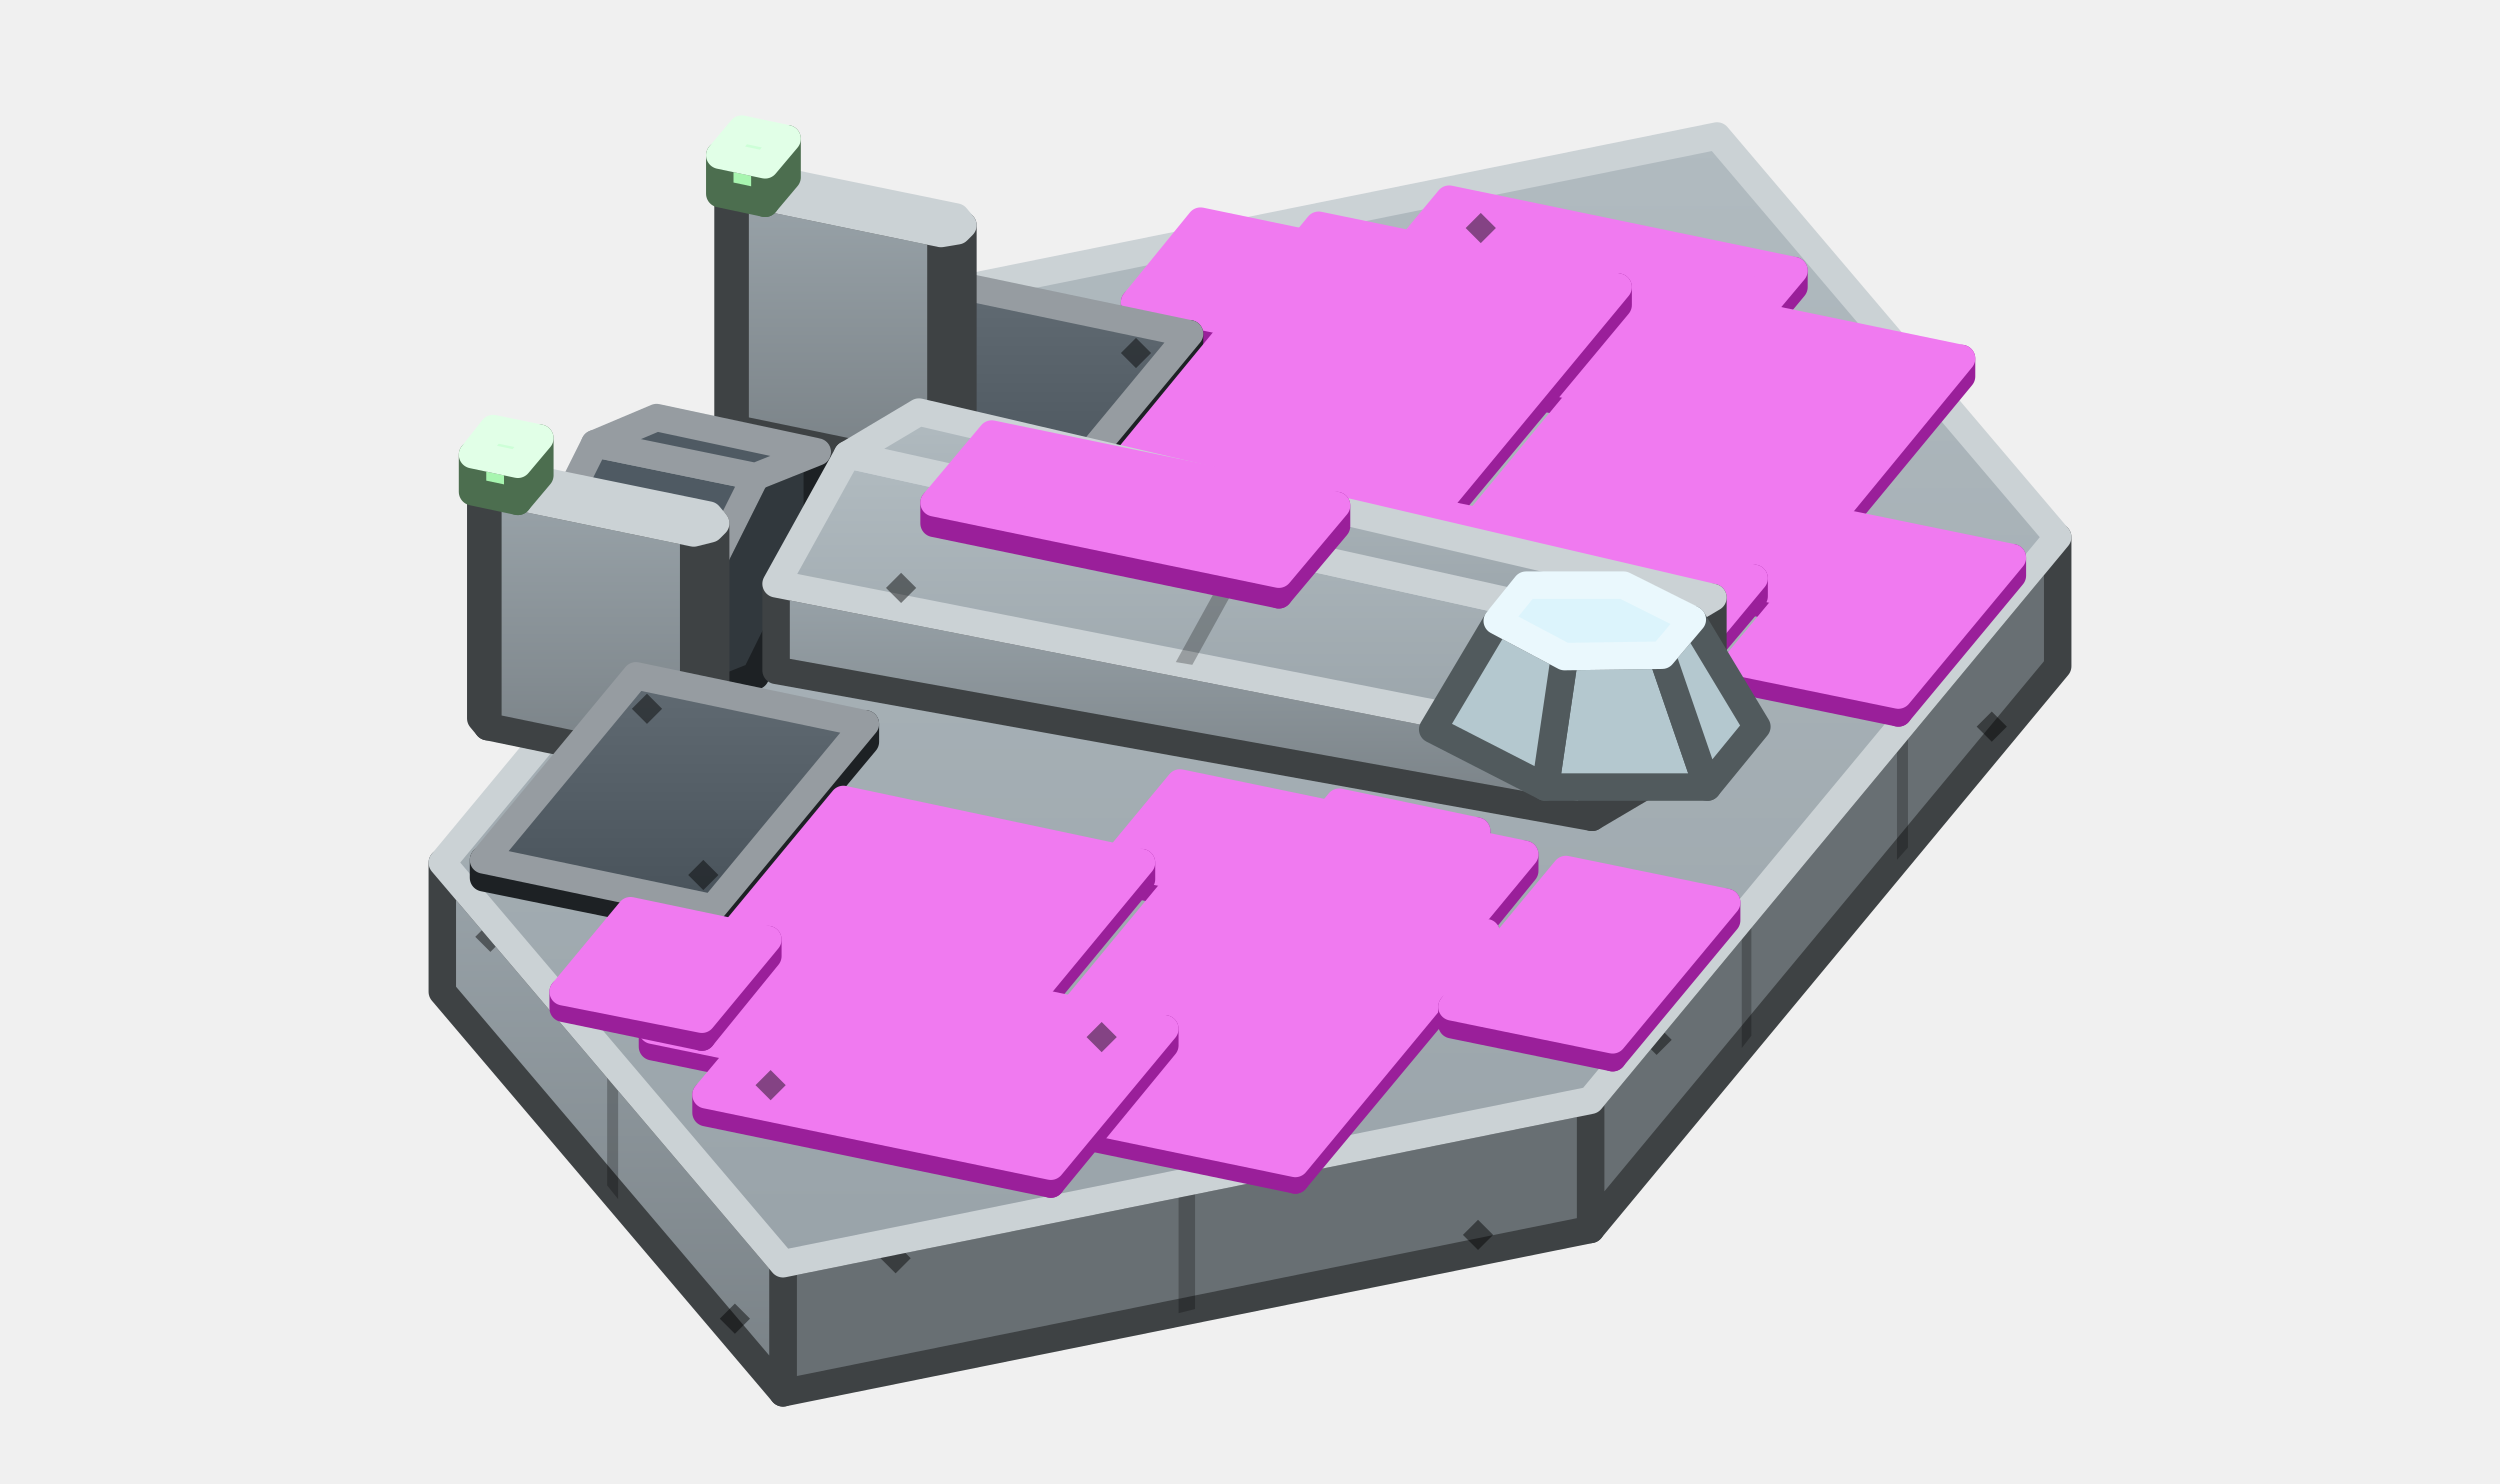
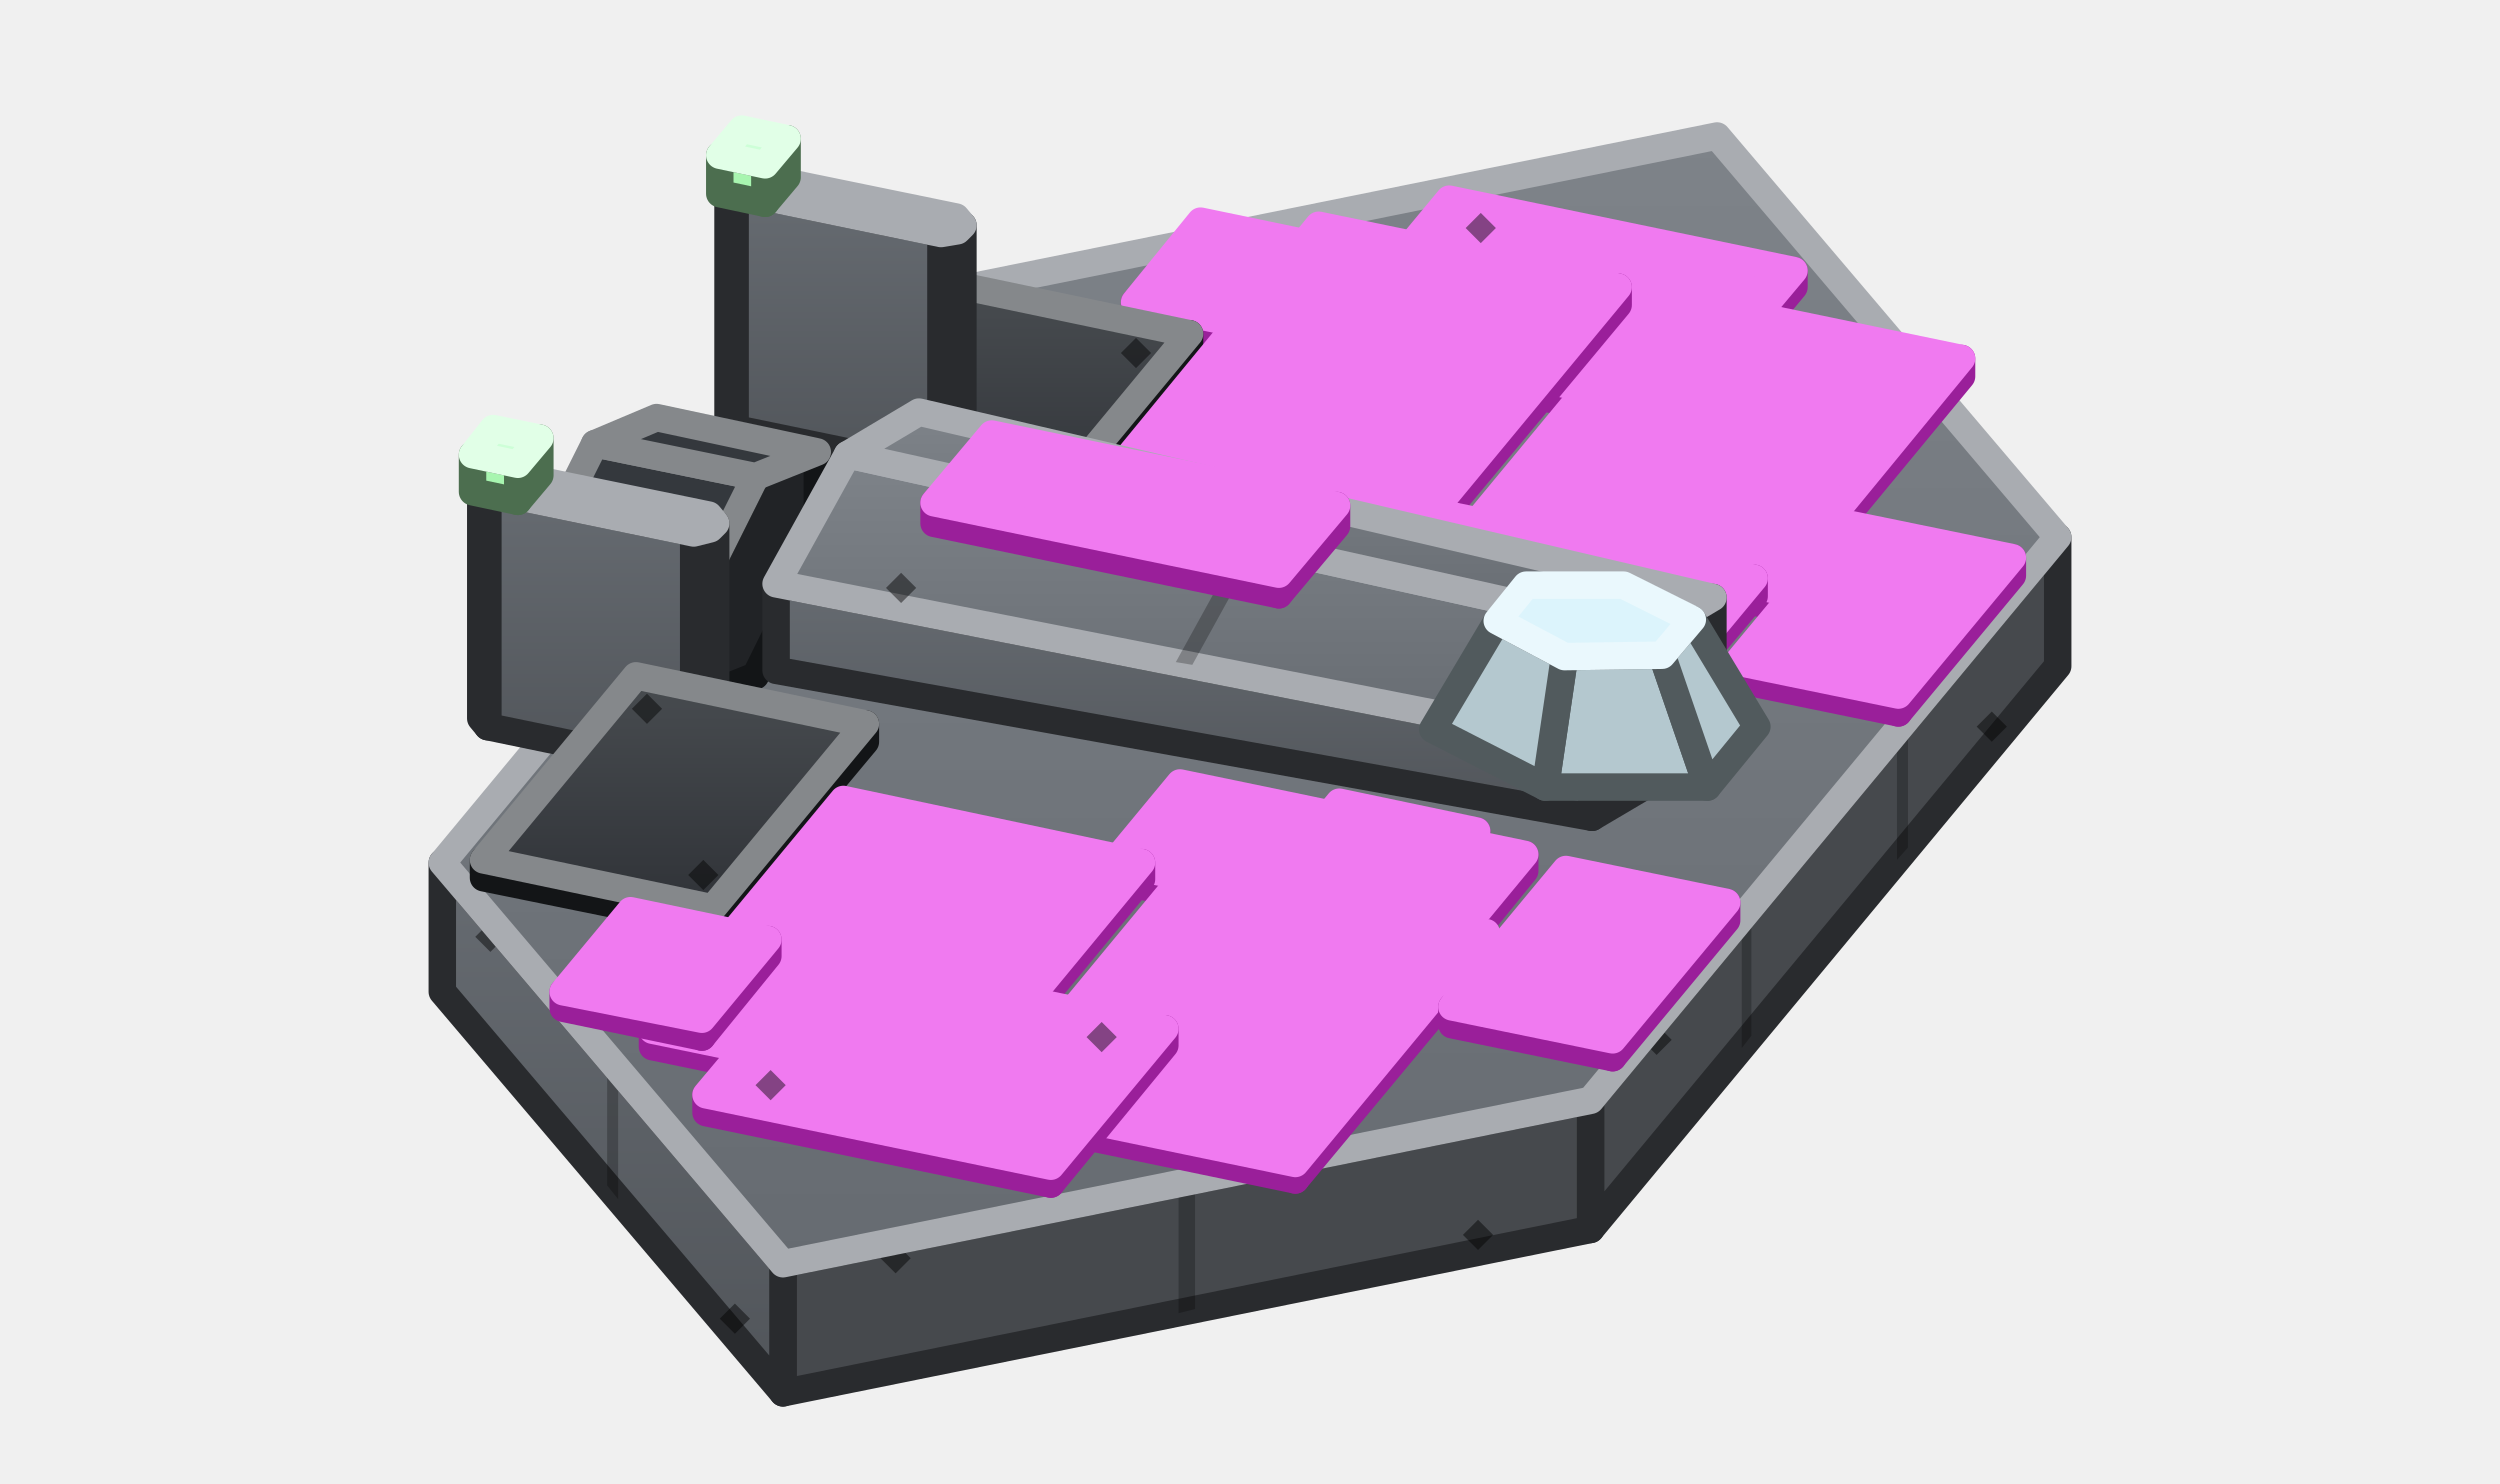
<svg xmlns="http://www.w3.org/2000/svg" width="182" height="108" viewBox="0 0 182 108">
  <defs>
    <linearGradient id="s0" x1="0" y1="0" x2="0" y2="1">
-       <stop offset="0" stop-color="#99A3A9" />
-       <stop offset="1" stop-color="#798186" />
+       <stop offset="0" stop-color="#666B71" />
+       <stop offset="1" stop-color="#51555A" />
    </linearGradient>
    <linearGradient id="s1" x1="0" y1="0" x2="0" y2="1">
-       <stop offset="0" stop-color="#B1BBC0" />
-       <stop offset="1" stop-color="#99A3A9" />
+       <stop offset="0" stop-color="#7E8389" />
+       <stop offset="1" stop-color="#666B71" />
    </linearGradient>
    <linearGradient id="s2" x1="0" y1="0" x2="0" y2="1">
-       <stop offset="0" stop-color="#616B73" />
-       <stop offset="1" stop-color="#48525A" />
+       <stop offset="0" stop-color="#484C50" />
+       <stop offset="1" stop-color="#303338" />
    </linearGradient>
    <linearGradient id="s3" x1="0" y1="0" x2="0" y2="1">
      <stop offset="0" stop-color="#FFFFFF" />
      <stop offset="1" stop-color="#EAEDEE" />
    </linearGradient>
  </defs>
  <g stroke-width="2" stroke-linejoin="round">
-     <polygon points="115.8,89.5 57,101.4 57,92 115.8,80.1" fill="#686F73" stroke="#3E4244" />
+     <polygon points="115.8,89.5 57,101.4 57,92 115.8,80.1" fill="#46494D" stroke="#292B2E" />
    <polygon points="87,95.3 85.8,95.6 85.8,86.2 87,85.9" fill="#000000" fill-opacity="0.25" />
    <polygon points="106.5,89.9 107.6,88.8 108.7,89.9 107.6,91" fill="#000000" fill-opacity="0.45" />
    <polygon points="64.1,91.6 65.2,90.5 66.3,91.6 65.2,92.7" fill="#000000" fill-opacity="0.45" />
-     <polygon points="57,101.4 32.2,72.2 32.2,62.8 57,92" fill="url(#s0)" stroke="#3E4244" />
+     <polygon points="57,101.4 32.2,72.2 32.2,62.8 57,92" fill="url(#s0)" stroke="#292B2E" />
    <polygon points="45,87.3 44.2,86.3 44.2,76.9 45,77.8" fill="#000000" fill-opacity="0.25" />
    <polygon points="52.4,96 53.5,94.9 54.6,96 53.5,97.1" fill="#000000" fill-opacity="0.45" />
    <polygon points="34.6,68.2 35.7,67.1 36.8,68.2 35.7,69.3" fill="#000000" fill-opacity="0.45" />
-     <polygon points="149.8,48.5 115.8,89.5 115.8,80.1 149.8,39.1" fill="#686F73" stroke="#3E4244" />
+     <polygon points="149.8,48.5 115.8,89.5 115.8,80.1 149.8,39.1" fill="#46494D" stroke="#292B2E" />
    <polygon points="138.9,61.7 138.1,62.6 138.1,53.2 138.9,52.3" fill="#000000" fill-opacity="0.25" />
    <polygon points="127.5,75.4 126.8,76.3 126.8,66.9 127.5,66" fill="#000000" fill-opacity="0.25" />
    <polygon points="143.9,52.9 145,51.8 146.1,52.9 145,54" fill="#000000" fill-opacity="0.45" />
    <polygon points="119.5,75.7 120.6,74.6 121.7,75.7 120.6,76.8" fill="#000000" fill-opacity="0.45" />
-     <polygon points="115.8,80.1 57,92 32.2,62.8 66.2,21.8 125,9.9 149.8,39.1" fill="url(#s1)" stroke="#CBD2D5" />
+     <polygon points="115.8,80.1 57,92 32.2,62.8 66.2,21.8 125,9.9 149.8,39.1" fill="url(#s1)" stroke="#A9ACB1" />
    <polygon points="92.6,25.3 82.6,23.2 82.6,22 92.6,24.1" fill="#D234D2" stroke="#9A1F9A" />
    <polygon points="97.5,19.5 92.6,25.3 92.6,24.1 97.5,18.2" fill="#9A1F9A" stroke="#9A1F9A" />
    <polygon points="92.6,24.1 82.6,22 87.4,16.1 97.5,18.2" fill="#F07AF0" stroke="#F07AF0" />
    <polygon points="122.2,31 97.2,25.8 97.2,24.5 122.2,29.7" fill="#D234D2" stroke="#9A1F9A" />
    <polygon points="130.6,20.9 122.2,31 122.2,29.7 130.6,19.7" fill="#9A1F9A" stroke="#9A1F9A" />
    <polygon points="122.2,29.7 97.2,24.5 105.5,14.5 130.6,19.7" fill="#F07AF0" stroke="#F07AF0" />
    <polygon points="118.8,27.6 119.9,26.5 121,27.6 119.9,28.7" fill="#000000" fill-opacity="0.45" />
    <polygon points="106.7,16.6 107.8,15.5 108.9,16.6 107.8,17.7" fill="#000000" fill-opacity="0.45" />
-     <polygon points="75.5,38.9 58.8,35.5 58.8,34.2 75.5,37.7" fill="#414A51" stroke="#1D2124" />
-     <polygon points="86.6,25.5 75.5,38.9 75.5,37.7 86.6,24.3" fill="#31383D" stroke="#1D2124" />
-     <polygon points="75.5,37.7 58.8,34.2 69.9,20.8 86.6,24.3" fill="url(#s2)" stroke="#969CA1" />
+     <polygon points="75.5,38.9 58.8,35.5 58.8,34.2 75.5,37.7" fill="#2B2E32" stroke="#131517" />
+     <polygon points="86.6,25.5 75.5,38.9 75.5,37.7 86.6,24.3" fill="#212326" stroke="#131517" />
+     <polygon points="75.5,37.7 58.8,34.2 69.9,20.8 86.6,24.3" fill="url(#s2)" stroke="#85888B" />
    <polygon points="81.6,25.7 82.7,24.6 83.8,25.7 82.7,26.8" fill="#000000" fill-opacity="0.45" />
    <polygon points="61.6,32.8 62.7,31.7 63.8,32.8 62.7,33.9" fill="#000000" fill-opacity="0.45" />
    <polygon points="103.9,38.9 82.2,34.4 82.2,33.2 103.9,37.7" fill="#D234D2" stroke="#9A1F9A" />
    <polygon points="117.8,22.2 103.9,38.9 103.9,37.7 117.8,20.9" fill="#9A1F9A" stroke="#9A1F9A" />
    <polygon points="103.9,37.7 82.2,33.2 96,16.4 117.8,20.9" fill="#F07AF0" stroke="#F07AF0" />
    <polygon points="129,44.1 107.2,39.6 107.2,38.4 129,42.9" fill="#D234D2" stroke="#9A1F9A" />
    <polygon points="142.8,27.4 129,44.1 129,42.9 142.8,26.1" fill="#9A1F9A" stroke="#9A1F9A" />
    <polygon points="129,42.9 107.2,38.4 121.1,21.6 142.8,26.1" fill="#F07AF0" stroke="#F07AF0" />
-     <polygon points="69.7,34 68.5,34.3 68.5,17 69.7,16.8" fill="#686F73" stroke="#3E4244" />
-     <polygon points="68.5,34.3 53.5,31.2 53.5,13.9 68.5,17" fill="url(#s0)" stroke="#3E4244" />
-     <polygon points="53.5,31.2 53,30.6 53,13.3 53.5,13.9" fill="#8A9398" stroke="#3E4244" />
-     <polygon points="70.1,33.6 69.7,34 69.7,16.8 70.1,16.4" fill="#686F73" stroke="#3E4244" />
-     <polygon points="69.7,16.8 68.5,17 53.5,13.9 53,13.3 53.4,12.9 54.5,12.7 69.6,15.8 70.1,16.4" fill="#A8B3B9" stroke="#CBD2D5" />
+     <polygon points="69.7,34 68.5,34.3 68.5,17 69.7,16.8" fill="#46494D" stroke="#292B2E" />
+     <polygon points="68.5,34.3 53.5,31.2 53.5,13.9 68.5,17" fill="url(#s0)" stroke="#292B2E" />
+     <polygon points="53.5,31.2 53,30.6 53,13.3 53.5,13.9" fill="#5C6066" stroke="#292B2E" />
+     <polygon points="70.1,33.6 69.7,34 69.7,16.8 70.1,16.4" fill="#46494D" stroke="#292B2E" />
+     <polygon points="69.7,16.8 68.5,17 53.5,13.9 53,13.3 53.4,12.9 54.5,12.7 69.6,15.8 70.1,16.4" fill="#70757C" stroke="#A9ACB1" />
    <polygon points="55.7,14.8 52.4,14.1 52.4,11.3 55.7,12" fill="#A8F5B0" stroke="#4C6E4F" />
    <polygon points="57.3,12.9 55.7,14.8 55.7,12 57.3,10.1" fill="#7FB985" stroke="#4C6E4F" />
    <polygon points="55.7,12 52.4,11.3 54,9.4 57.3,10.1" fill="#CDFFD7" stroke="#E1FFE7" />
-     <polygon points="38.8,48.6 38.8,41.3 50.5,43.7 50.5,51" fill="#414A51" stroke="#1D2124" />
-     <polygon points="50.5,43.7 55,34.7 59.5,32.9 59.5,40.1 55,49.2 50.5,51" fill="#31383D" stroke="#1D2124" />
-     <polygon points="38.8,41.3 43.3,32.3 55,34.7 50.5,43.7" fill="#4F5A63" stroke="#969CA1" />
-     <polygon points="43.3,32.3 47.8,30.4 59.5,32.9 55,34.7" fill="#4F5A63" stroke="#969CA1" />
+     <polygon points="38.8,48.6 38.8,41.3 50.5,43.7 50.5,51" fill="#2B2E32" stroke="#131517" />
+     <polygon points="50.5,43.7 55,34.7 59.5,32.9 59.5,40.1 55,49.2 50.5,51" fill="#212326" stroke="#131517" />
+     <polygon points="38.8,41.3 43.3,32.3 55,34.7 50.5,43.7" fill="#34383D" stroke="#85888B" />
+     <polygon points="43.3,32.3 47.8,30.4 59.5,32.9 55,34.7" fill="#34383D" stroke="#85888B" />
    <polygon points="122.8,49.2 97.7,44 97.7,42.8 122.8,48" fill="#D234D2" stroke="#9A1F9A" />
    <polygon points="127.7,43.4 122.8,49.2 122.8,48 127.7,42.1" fill="#9A1F9A" stroke="#9A1F9A" />
    <polygon points="122.8,48 97.7,42.8 102.6,36.9 127.7,42.1" fill="#F07AF0" stroke="#F07AF0" />
    <polygon points="117.9,49.2 107.9,47.1 107.9,45.8 117.9,47.9" fill="#D234D2" stroke="#9A1F9A" />
    <polygon points="121.4,45 117.9,49.2 117.9,47.9 121.4,43.7" fill="#9A1F9A" stroke="#9A1F9A" />
    <polygon points="117.9,47.9 107.9,45.8 111.4,41.7 121.4,43.7" fill="#F07AF0" stroke="#F07AF0" />
    <polygon points="138.2,51.9 126.5,49.5 126.5,48.2 138.2,50.6" fill="#D234D2" stroke="#9A1F9A" />
    <polygon points="146.5,41.9 138.2,51.9 138.2,50.6 146.5,40.6" fill="#9A1F9A" stroke="#9A1F9A" />
    <polygon points="138.2,50.6 126.5,48.2 134.8,38.2 146.5,40.6" fill="#F07AF0" stroke="#F07AF0" />
    <polygon points="101.5,46.6 59.7,38 59.7,37 101.5,45.7" fill="#D5DBDC" stroke="#606363" />
    <polygon points="105.6,41.6 101.5,46.6 101.5,45.7 105.6,40.7" fill="#A1A6A6" stroke="#606363" />
    <polygon points="101.5,45.7 59.7,37 63.8,32 105.6,40.7" fill="url(#s3)" stroke="#FFFFFF" />
-     <polygon points="56.5,48.8 56.5,42.5 115.9,54.2 115.9,59.5" fill="url(#s0)" stroke="#3E4244" />
-     <polygon points="115.9,54.2 120.3,46.1 124.7,43.5 124.7,48.9 120.3,56.9 115.9,59.5" fill="#686F73" stroke="#3E4244" />
-     <polygon points="56.5,42.5 61.7,33.1 120.3,46.1 115.9,54.2" fill="url(#s1)" stroke="#CBD2D5" />
+     <polygon points="56.5,48.8 56.5,42.5 115.9,54.2 115.9,59.5" fill="url(#s0)" stroke="#292B2E" />
+     <polygon points="115.9,54.2 120.3,46.1 124.7,43.5 124.7,48.9 120.3,56.9 115.9,59.5" fill="#46494D" stroke="#292B2E" />
+     <polygon points="56.5,42.5 61.7,33.1 120.3,46.1 115.9,54.2" fill="url(#s1)" stroke="#A9ACB1" />
    <polygon points="85.6,48.2 90.4,39.5 91.6,39.7 86.8,48.4" fill="#000000" fill-opacity="0.25" />
    <polygon points="64.5,42.8 65.6,41.7 66.7,42.8 65.6,43.9" fill="#000000" fill-opacity="0.45" />
    <polygon points="110.3,45.5 111.4,44.4 112.5,45.5 111.4,46.6" fill="#000000" fill-opacity="0.45" />
-     <polygon points="61.7,33.1 66.9,30 124.7,43.5 120.3,46.1" fill="url(#s1)" stroke="#CBD2D5" />
+     <polygon points="61.7,33.1 66.9,30 124.7,43.5 120.3,46.1" fill="url(#s1)" stroke="#A9ACB1" />
    <polygon points="93.1,43.3 68,38.1 68,36.6 93.1,41.8" fill="#D234D2" stroke="#9A1F9A" />
    <polygon points="97.3,38.3 93.1,43.3 93.1,41.8 97.3,36.8" fill="#9A1F9A" stroke="#9A1F9A" />
    <polygon points="93.1,41.8 68,36.6 72.2,31.6 97.3,36.8" fill="#F07AF0" stroke="#F07AF0" />
-     <polygon points="51.7,55.8 50.5,56 50.5,38.8 51.7,38.5" fill="#686F73" stroke="#3E4244" />
-     <polygon points="50.5,56 35.5,52.9 35.5,35.7 50.5,38.8" fill="url(#s0)" stroke="#3E4244" />
-     <polygon points="35.5,52.9 35,52.3 35,35.1 35.5,35.7" fill="#8A9398" stroke="#3E4244" />
-     <polygon points="52.1,55.4 51.7,55.8 51.7,38.5 52.1,38.1" fill="#686F73" stroke="#3E4244" />
-     <polygon points="51.7,38.5 50.5,38.8 35.5,35.7 35,35.1 35.3,34.7 36.5,34.4 51.6,37.5 52.1,38.1" fill="#A8B3B9" stroke="#CBD2D5" />
+     <polygon points="51.7,55.8 50.5,56 50.5,38.8 51.7,38.5" fill="#46494D" stroke="#292B2E" />
+     <polygon points="50.5,56 35.5,52.9 35.5,35.7 50.5,38.8" fill="url(#s0)" stroke="#292B2E" />
+     <polygon points="35.5,52.9 35,52.3 35,35.1 35.5,35.7" fill="#5C6066" stroke="#292B2E" />
+     <polygon points="52.1,55.4 51.7,55.8 51.7,38.5 52.1,38.1" fill="#46494D" stroke="#292B2E" />
+     <polygon points="51.7,38.5 50.5,38.8 35.5,35.7 35,35.1 35.3,34.7 36.5,34.4 51.6,37.5 52.1,38.1" fill="#70757C" stroke="#A9ACB1" />
    <polygon points="124.3,57.3 112.5,57.3 113.9,47.8 121,47.7" fill="#B4C8CF" stroke="#515A5D" />
    <polygon points="112.5,57.3 104.3,53.1 109,45.2 113.9,47.8" fill="#B4C8CF" stroke="#515A5D" />
    <polygon points="127.9,52.9 124.3,57.3 121,47.7 123.2,45.1" fill="#B4C8CF" stroke="#515A5D" />
    <polygon points="121,47.7 113.9,47.8 109,45.2 111.1,42.6 118.2,42.6 123.2,45.1" fill="#DCF4FC" stroke="#EAF8FD" />
    <polygon points="37.7,36.5 34.4,35.8 34.4,33.1 37.7,33.8" fill="#A8F5B0" stroke="#4C6E4F" />
    <polygon points="39.3,34.6 37.7,36.5 37.7,33.8 39.3,31.9" fill="#7FB985" stroke="#4C6E4F" />
    <polygon points="37.7,33.8 34.4,33.1 35.9,31.2 39.3,31.9" fill="#CDFFD7" stroke="#E1FFE7" />
-     <polygon points="51.9,67.3 35.2,63.9 35.2,62.6 51.9,66.1" fill="#414A51" stroke="#1D2124" />
-     <polygon points="63,54 51.9,67.3 51.9,66.1 63,52.7" fill="#31383D" stroke="#1D2124" />
-     <polygon points="51.9,66.1 35.2,62.6 46.3,49.2 63,52.7" fill="url(#s2)" stroke="#969CA1" />
+     <polygon points="51.9,67.3 35.2,63.9 35.2,62.6 51.9,66.1" fill="#2B2E32" stroke="#131517" />
+     <polygon points="63,54 51.9,67.3 51.9,66.1 63,52.7" fill="#212326" stroke="#131517" />
+     <polygon points="51.9,66.1 35.2,62.6 46.3,49.2 63,52.7" fill="url(#s2)" stroke="#85888B" />
    <polygon points="50.1,63.7 51.2,62.6 52.3,63.7 51.2,64.8" fill="#000000" fill-opacity="0.45" />
    <polygon points="46,51.6 47.1,50.5 48.2,51.6 47.1,52.7" fill="#000000" fill-opacity="0.45" />
    <polygon points="104.1,65.9 94,63.8 94,62.6 104.1,64.6" fill="#D234D2" stroke="#9A1F9A" />
    <polygon points="107.5,61.7 104.1,65.9 104.1,64.6 107.5,60.5" fill="#9A1F9A" stroke="#9A1F9A" />
    <polygon points="104.1,64.6 94,62.6 97.5,58.4 107.5,60.5" fill="#F07AF0" stroke="#F07AF0" />
    <polygon points="106.2,69.3 81.1,64.1 81.1,62.8 106.2,68" fill="#D234D2" stroke="#9A1F9A" />
    <polygon points="111,63.4 106.2,69.3 106.2,68 111,62.2" fill="#9A1F9A" stroke="#9A1F9A" />
    <polygon points="106.2,68 81.1,62.8 85.9,57 111,62.2" fill="#F07AF0" stroke="#F07AF0" />
    <polygon points="69.3,80.7 47.5,76.2 47.5,75 69.3,79.5" fill="#D234D2" stroke="#9A1F9A" />
    <polygon points="83.1,64 69.3,80.7 69.3,79.5 83.1,62.8" fill="#9A1F9A" stroke="#9A1F9A" />
    <polygon points="69.3,79.5 47.5,75 61.4,58.2 83.1,62.8" fill="#F07AF0" stroke="#F07AF0" />
    <polygon points="51.1,75.5 41,73.4 41,72.2 51.1,74.2" fill="#D234D2" stroke="#9A1F9A" />
    <polygon points="55.9,69.6 51.1,75.5 51.1,74.2 55.9,68.4" fill="#9A1F9A" stroke="#9A1F9A" />
    <polygon points="51.1,74.2 41,72.2 45.9,66.3 55.9,68.4" fill="#F07AF0" stroke="#F07AF0" />
    <polygon points="94.3,85.9 72.6,81.4 72.6,80.2 94.3,84.7" fill="#D234D2" stroke="#9A1F9A" />
    <polygon points="108.2,69.2 94.3,85.9 94.3,84.7 108.2,67.9" fill="#9A1F9A" stroke="#9A1F9A" />
    <polygon points="94.3,84.7 72.6,80.2 86.5,63.4 108.2,67.9" fill="#F07AF0" stroke="#F07AF0" />
    <polygon points="117.4,77 105.7,74.6 105.7,73.3 117.4,75.7" fill="#D234D2" stroke="#9A1F9A" />
    <polygon points="125.7,67 117.4,77 117.4,75.7 125.7,65.7" fill="#9A1F9A" stroke="#9A1F9A" />
    <polygon points="117.4,75.7 105.7,73.3 114,63.3 125.7,65.7" fill="#F07AF0" stroke="#F07AF0" />
    <polygon points="76.5,86.2 51.4,81 51.4,79.7 76.5,84.9" fill="#D234D2" stroke="#9A1F9A" />
    <polygon points="84.8,76.1 76.5,86.2 76.5,84.9 84.8,74.9" fill="#9A1F9A" stroke="#9A1F9A" />
    <polygon points="76.5,84.9 51.4,79.7 59.8,69.7 84.8,74.9" fill="#F07AF0" stroke="#F07AF0" />
    <polygon points="79.1,75.5 80.2,74.4 81.3,75.5 80.2,76.6" fill="#000000" fill-opacity="0.45" />
    <polygon points="55,79 56.1,77.9 57.2,79 56.1,80.1" fill="#000000" fill-opacity="0.45" />
  </g>
</svg>
